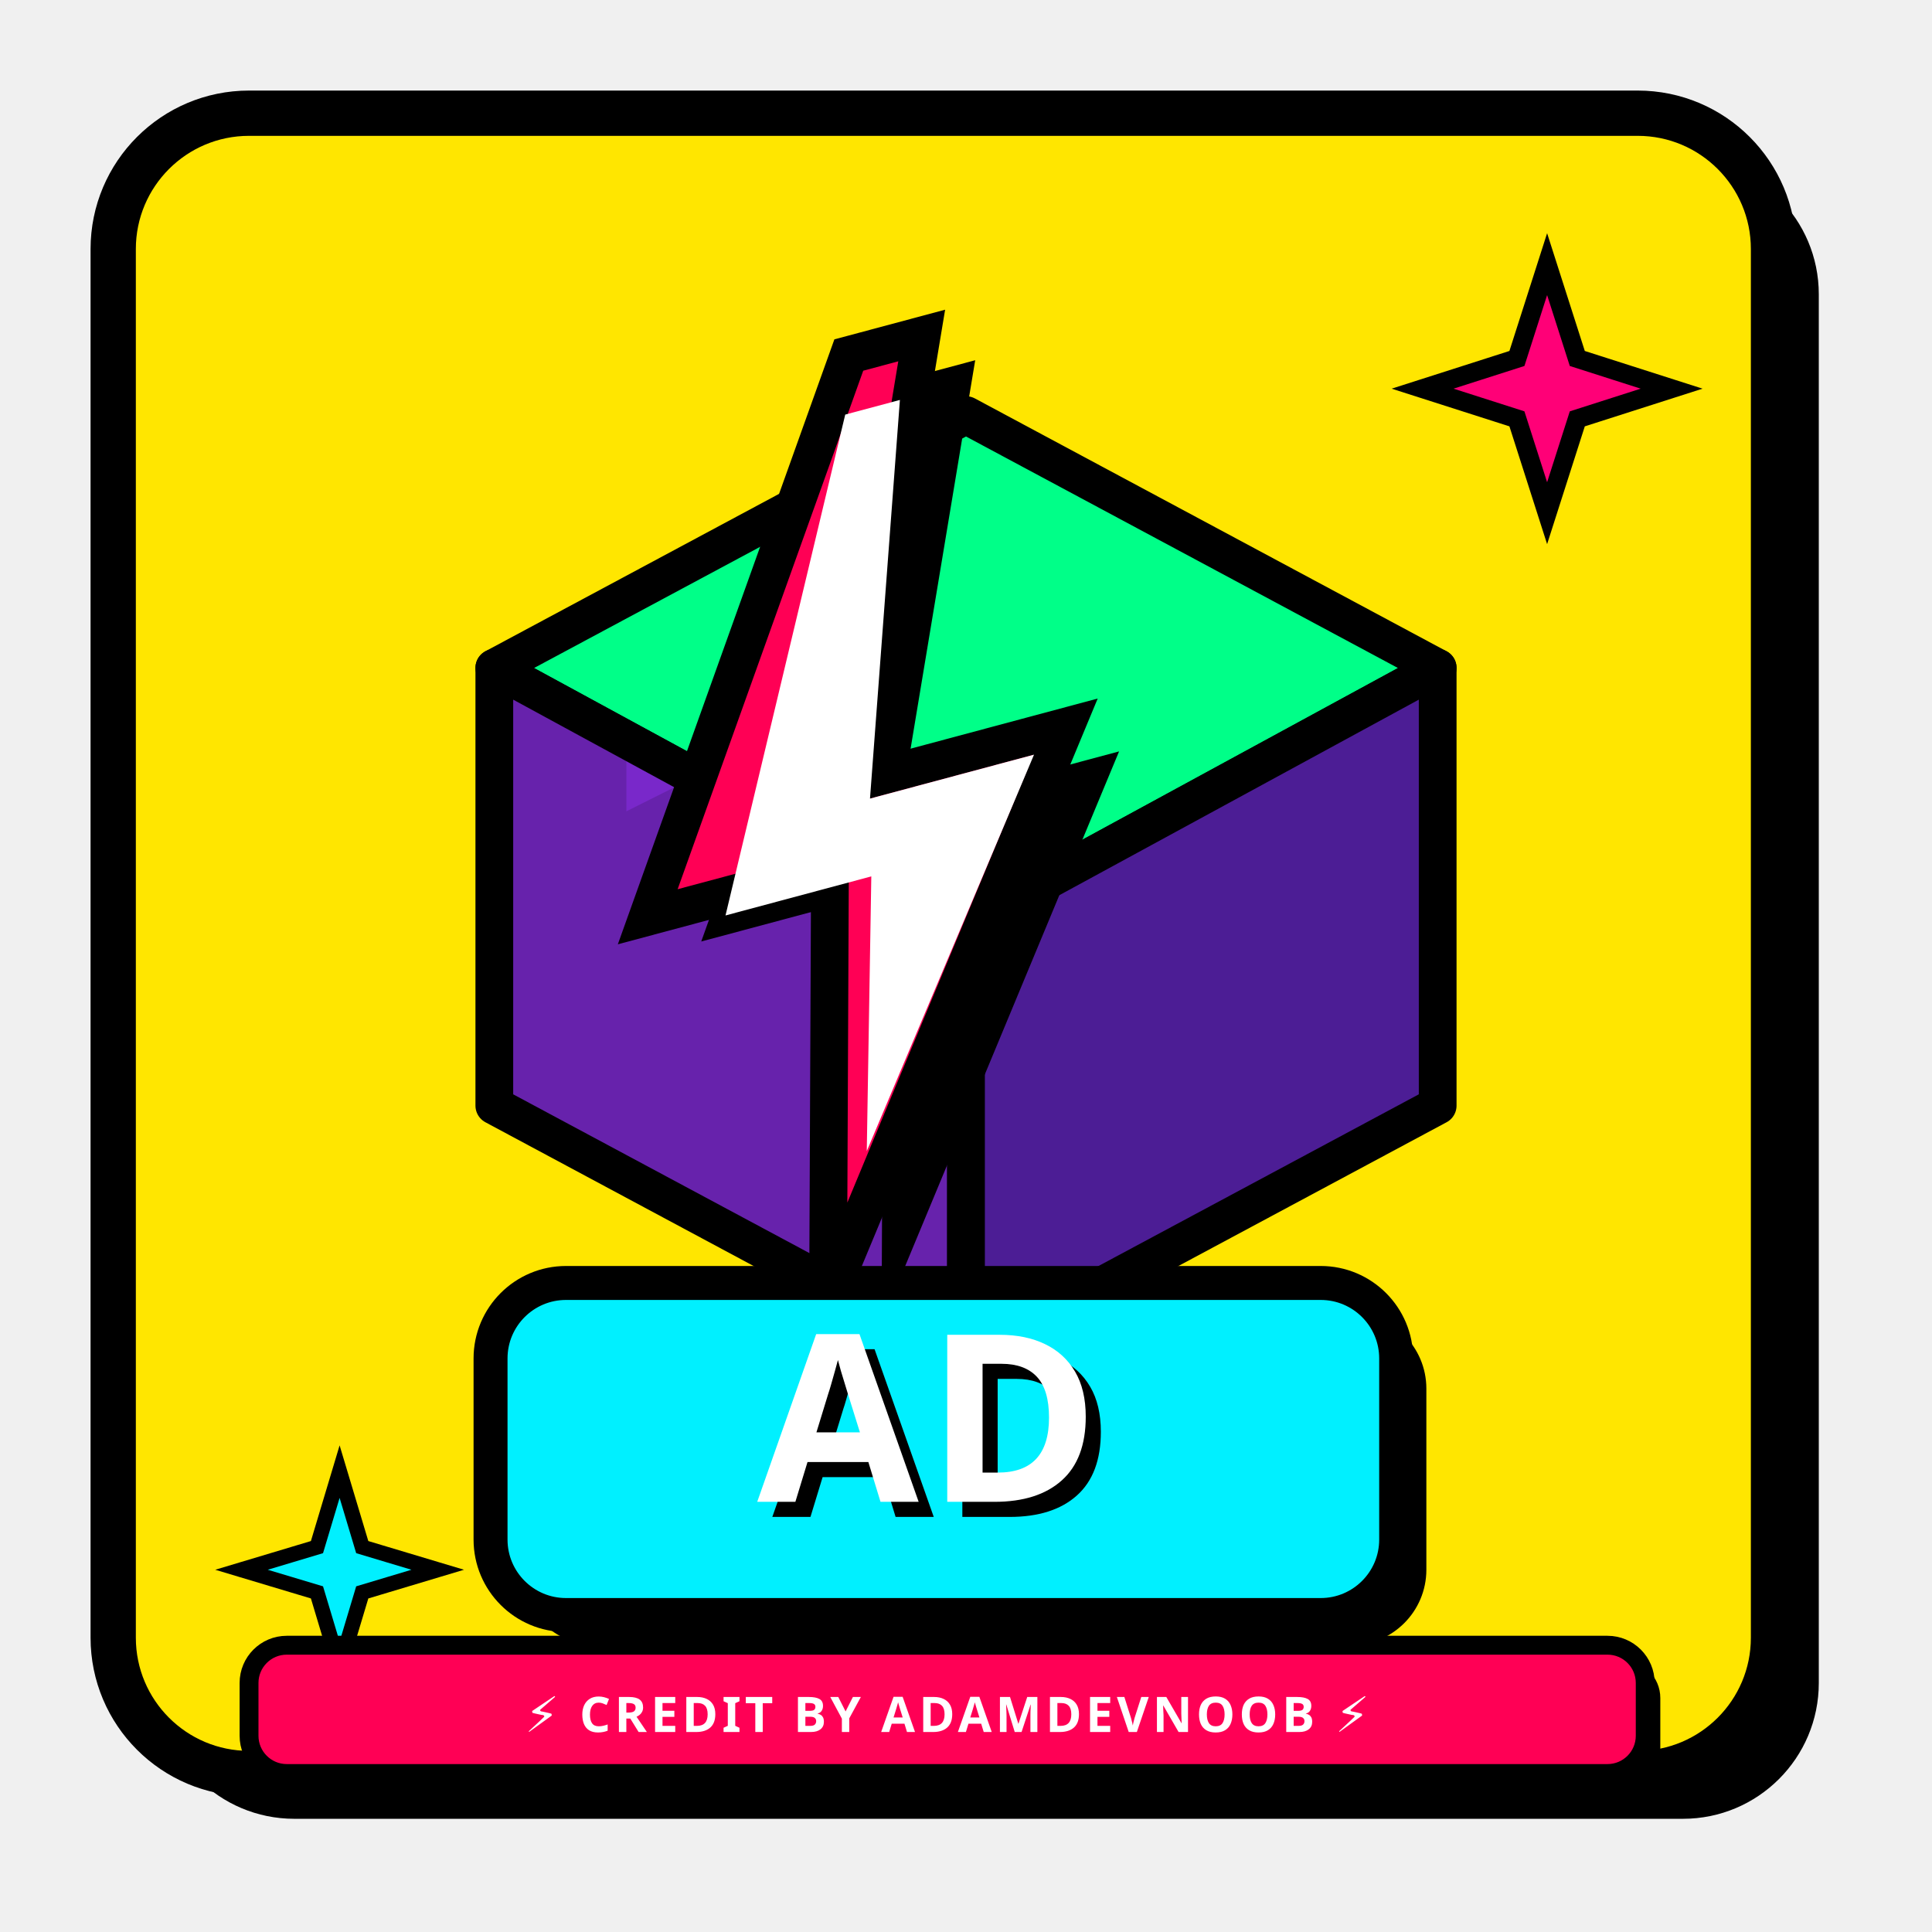
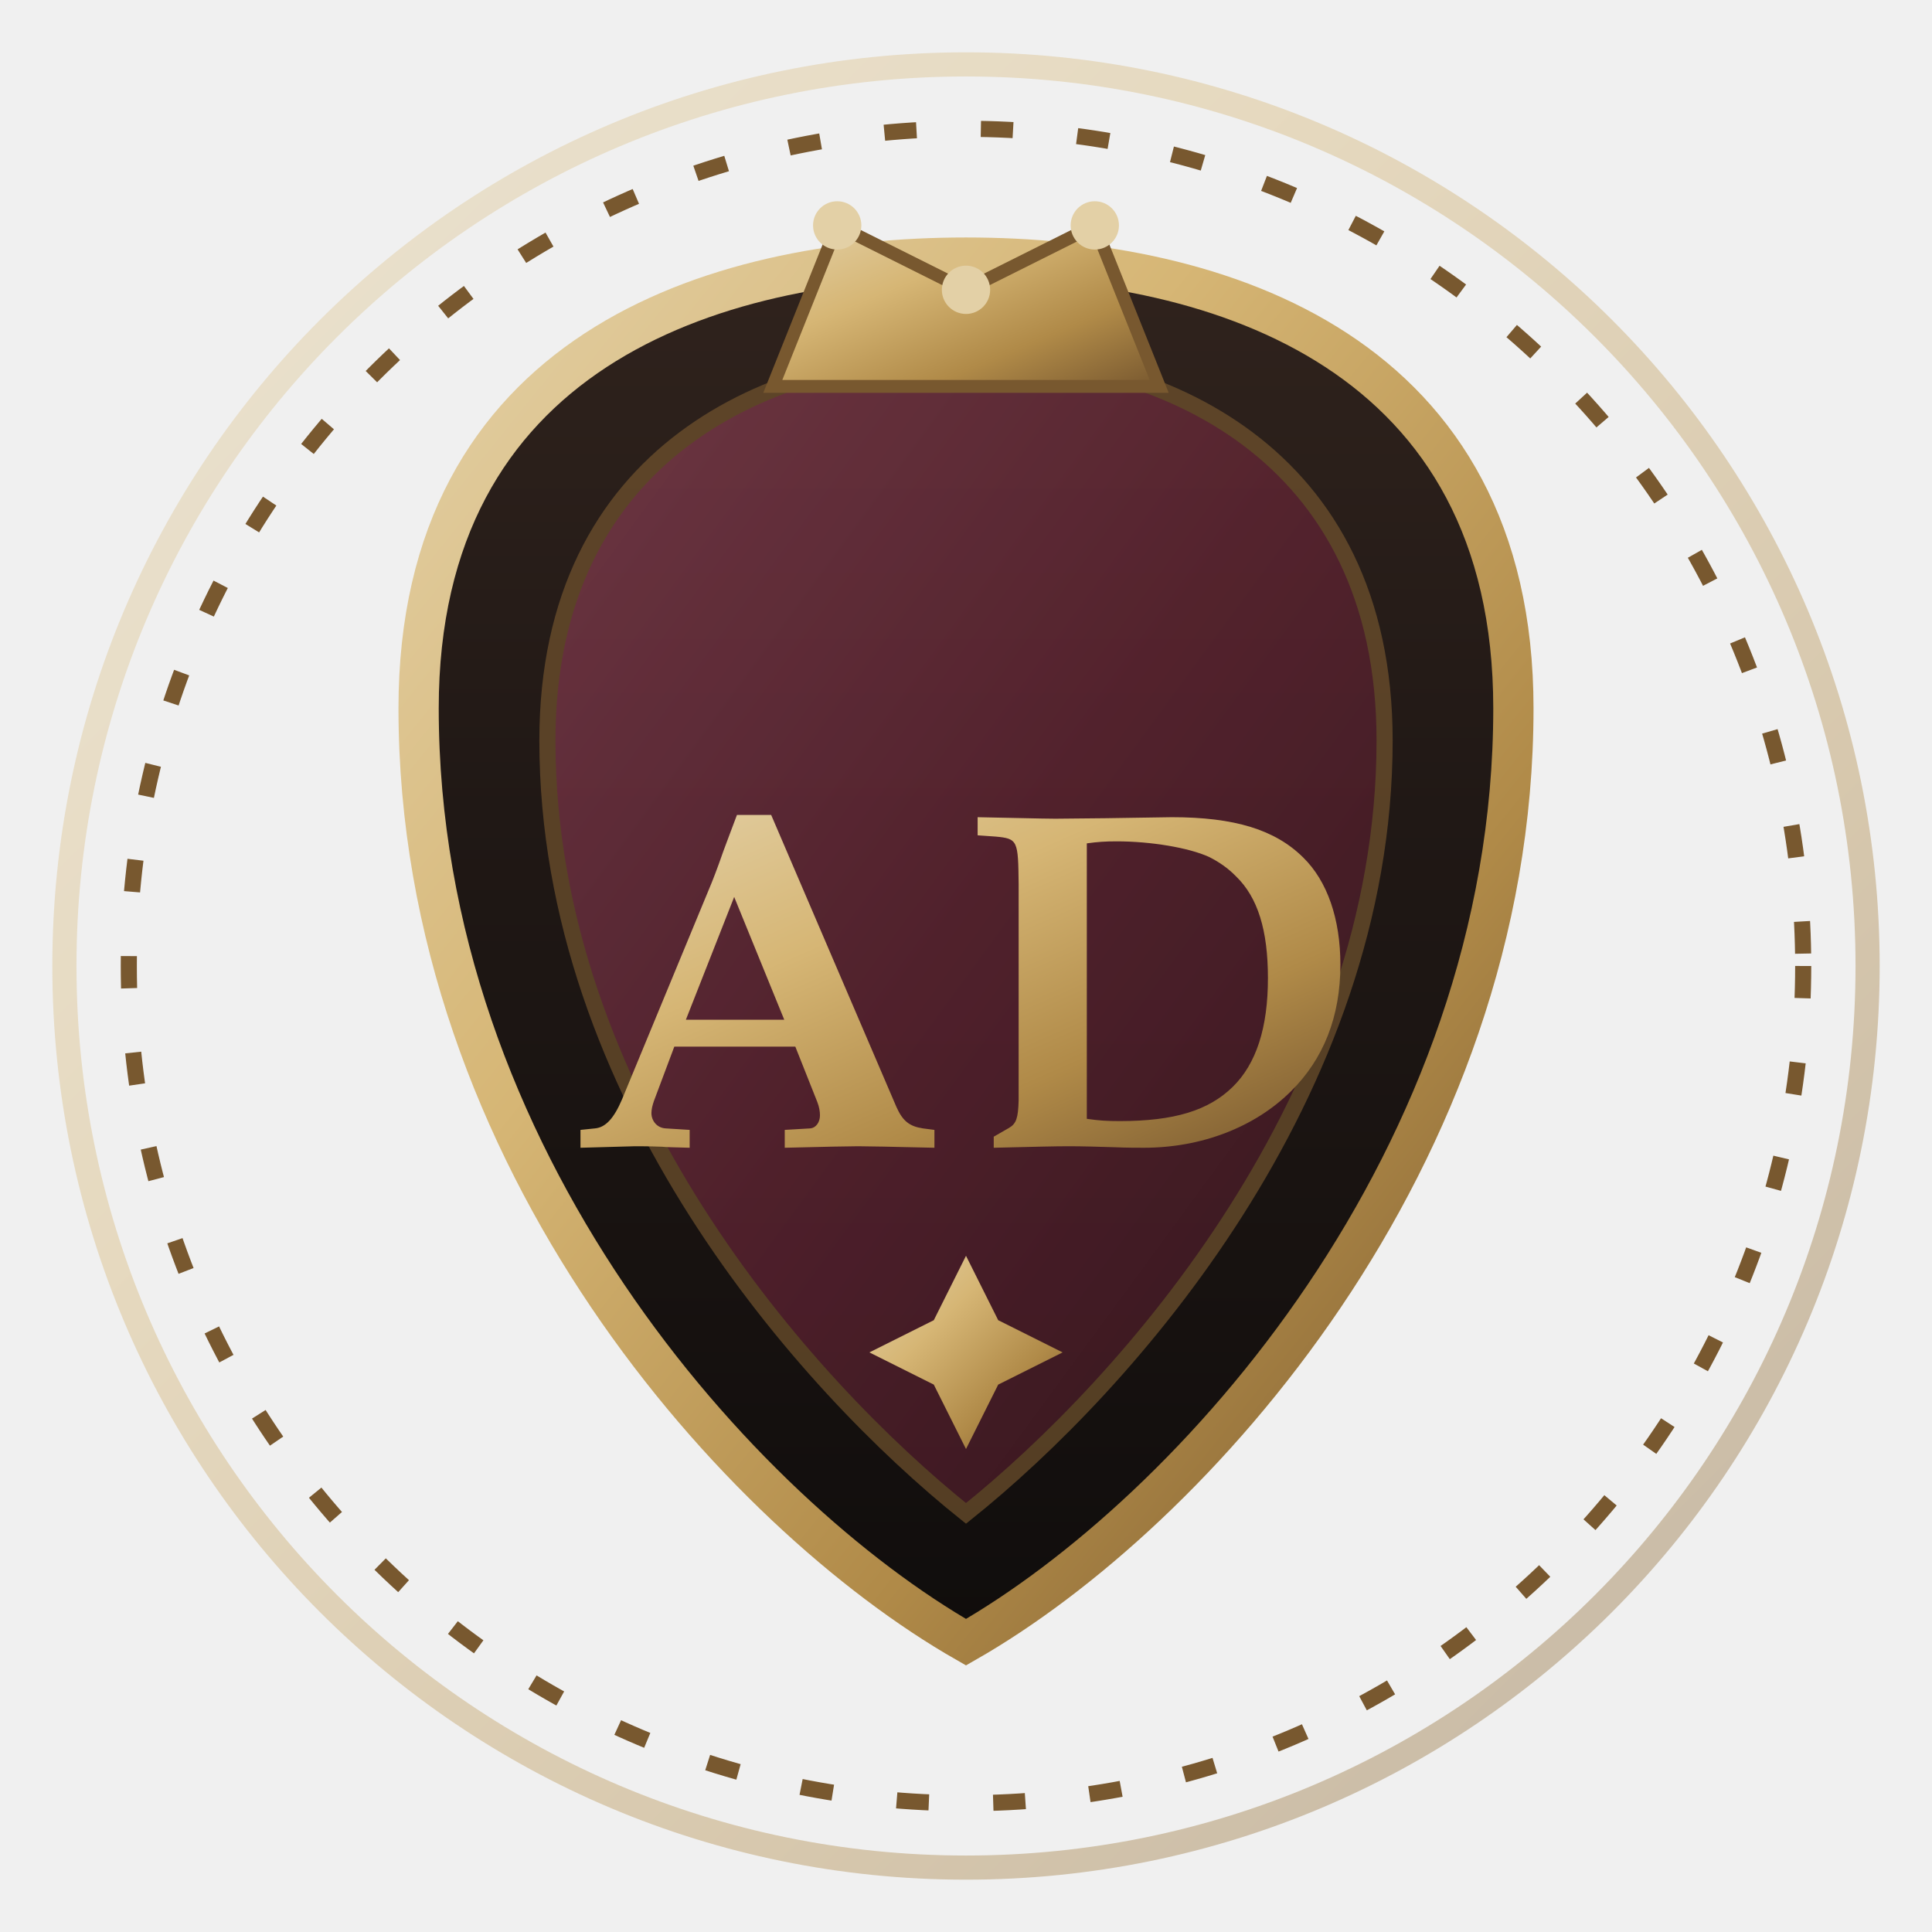
- <svg xmlns="http://www.w3.org/2000/svg" viewBox="0 0 512 512" width="512" height="512">
+ <svg xmlns="http://www.w3.org/2000/svg" viewBox="0 0 120 120" width="120" height="120">
  <defs>
-     <filter id="brutal-shadow" x="-10%" y="-10%" width="130%" height="130%">
-       <feDropShadow dx="12" dy="12" stdDeviation="0" flood-color="#000000" flood-opacity="1" />
-     </filter>
-     <filter id="small-shadow" x="-10%" y="-10%" width="130%" height="130%">
-       <feDropShadow dx="6" dy="6" stdDeviation="0" flood-color="#000000" flood-opacity="1" />
-     </filter>
+     <linearGradient id="gold-grad" x1="0%" y1="0%" x2="100%" y2="100%">
+       <stop offset="0%" stop-color="#E3D0A6" />
+       <stop offset="35%" stop-color="#D6B675" />
+       <stop offset="70%" stop-color="#B08A48" />
+       <stop offset="100%" stop-color="#78582F" />
+     </linearGradient>
+     <linearGradient id="shield-grad" x1="0%" y1="0%" x2="0%" y2="100%">
+       <stop offset="0%" stop-color="#30231D" />
+       <stop offset="40%" stop-color="#201815" />
+       <stop offset="100%" stop-color="#100D0C" />
+     </linearGradient>
+     <linearGradient id="burgundy-grad" x1="0%" y1="0%" x2="100%" y2="100%">
+       <stop offset="0%" stop-color="#91445A" />
+       <stop offset="50%" stop-color="#6B2638" />
+       <stop offset="100%" stop-color="#421923" />
+     </linearGradient>
  </defs>
-   <rect x="42" y="42" width="440" height="440" rx="36" fill="#000000" />
-   <rect x="30" y="30" width="440" height="440" rx="36" fill="#FFE600" stroke="#000000" stroke-width="12" />
-   <path d="M 410 70 L 418 95 L 443 103 L 418 111 L 410 136 L 402 111 L 377 103 L 402 95 Z" fill="#FF0077" stroke="#000000" stroke-width="5" />
-   <path d="M 90 390 L 96 410 L 116 416 L 96 422 L 90 442 L 84 422 L 64 416 L 84 410 Z" fill="#00F0FF" stroke="#000000" stroke-width="4" />
-   <g transform="translate(256, 215)">
-     <path d="M 0 -105 L 125 -38 L 0 30 L -125 -38 Z" fill="#00FF88" stroke="#000000" stroke-width="10" stroke-linejoin="round" />
-     <path d="M -125 -38 L 0 30 L 0 145 L -125 78 Z" fill="#7928CA" stroke="#000000" stroke-width="10" stroke-linejoin="round" />
-     <path d="M 0 30 L 125 -38 L 125 78 L 0 145 Z" fill="#4C1D95" stroke="#000000" stroke-width="10" stroke-linejoin="round" />
-     <path d="M -125 -38 L -90 -18 L -90 0 L -60 -15 L -60 10 L -30 -5 L -30 20 L 0 30 L 0 145 L -125 78 Z" fill="#000000" opacity="0.15" />
-   </g>
-   <g transform="translate(256, 210) rotate(-15)">
-     <polygon points="12,-110 32,-110 -18,0 42,0 -58,130 -28,20 -78,20" fill="#000000" />
-     <polygon points="0,-120 20,-120 -30,-10 30,-10 -70,120 -40,10 -90,10" fill="#FF0055" stroke="#000000" stroke-width="10" stroke-linejoin="miter" />
-     <polygon points="-5,-105 10,-105 -25,-5 20,-5 -50,85 -30,15 -70,15" fill="#FFFFFF" />
-   </g>
-   <g transform="translate(130, 340)">
-     <rect x="8" y="8" width="240" height="88" rx="20" fill="#000000" />
-     <rect x="0" y="0" width="240" height="88" rx="20" fill="#00F0FF" stroke="#000000" stroke-width="9" />
-     <text x="120" y="62" font-family="'Impact', 'Arial Black', sans-serif" font-weight="900" font-size="62" fill="#000000" text-anchor="middle" letter-spacing="2">AD</text>
-     <text x="116" y="58" font-family="'Impact', 'Arial Black', sans-serif" font-weight="900" font-size="62" fill="#FFFFFF" text-anchor="middle" letter-spacing="2">AD</text>
-   </g>
-   <g transform="translate(66, 436)">
-     <rect x="4" y="4" width="370" height="34" rx="10" fill="#000000" />
-     <rect x="0" y="0" width="370" height="34" rx="10" fill="#FF0055" stroke="#000000" stroke-width="5" />
-     <text x="185" y="23" font-family="'Arial Black', sans-serif" font-weight="900" font-size="13" fill="#FFFFFF" text-anchor="middle" letter-spacing="1">⚡ CREDIT BY ADAMDEVNOOB ⚡</text>
-   </g>
+   <circle cx="60" cy="60" r="56" stroke="url(#gold-grad)" stroke-width="1.5" fill="none" opacity="0.4" />
+   <circle cx="60" cy="60" r="52" stroke="#78582F" stroke-width="1" stroke-dasharray="2,4" fill="none" />
+   <path d="M60 16 C76 16 94 22 94 44 C94 72 74 94 60 102 C46 94 26 72 26 44 C26 22 44 16 60 16 Z" fill="url(#shield-grad)" stroke="url(#gold-grad)" stroke-width="2.5" />
+   <path d="M60 22 C72 22 86 28 86 46 C86 68 70 86 60 94 C50 86 34 68 34 46 C34 28 48 22 60 22 Z" fill="url(#burgundy-grad)" opacity="0.65" stroke="#78582F" stroke-width="1" />
+   <path d="M48 24 L52 14 L60 18 L68 14 L72 24 Z" fill="url(#gold-grad)" stroke="#78582F" stroke-width="0.8" />
+   <circle cx="52" cy="14" r="1.5" fill="#E3D0A6" />
+   <circle cx="60" cy="18" r="1.5" fill="#E3D0A6" />
+   <circle cx="68" cy="14" r="1.5" fill="#E3D0A6" />
+   <text x="60" y="62" font-family="'Cinzel', 'Palatino', 'Georgia', serif" font-size="30" font-weight="bold" fill="url(#gold-grad)" text-anchor="middle" dominant-baseline="middle" letter-spacing="1">AD</text>
+   <polygon points="60,78 62,82 66,84 62,86 60,90 58,86 54,84 58,82" fill="url(#gold-grad)" />
</svg>
